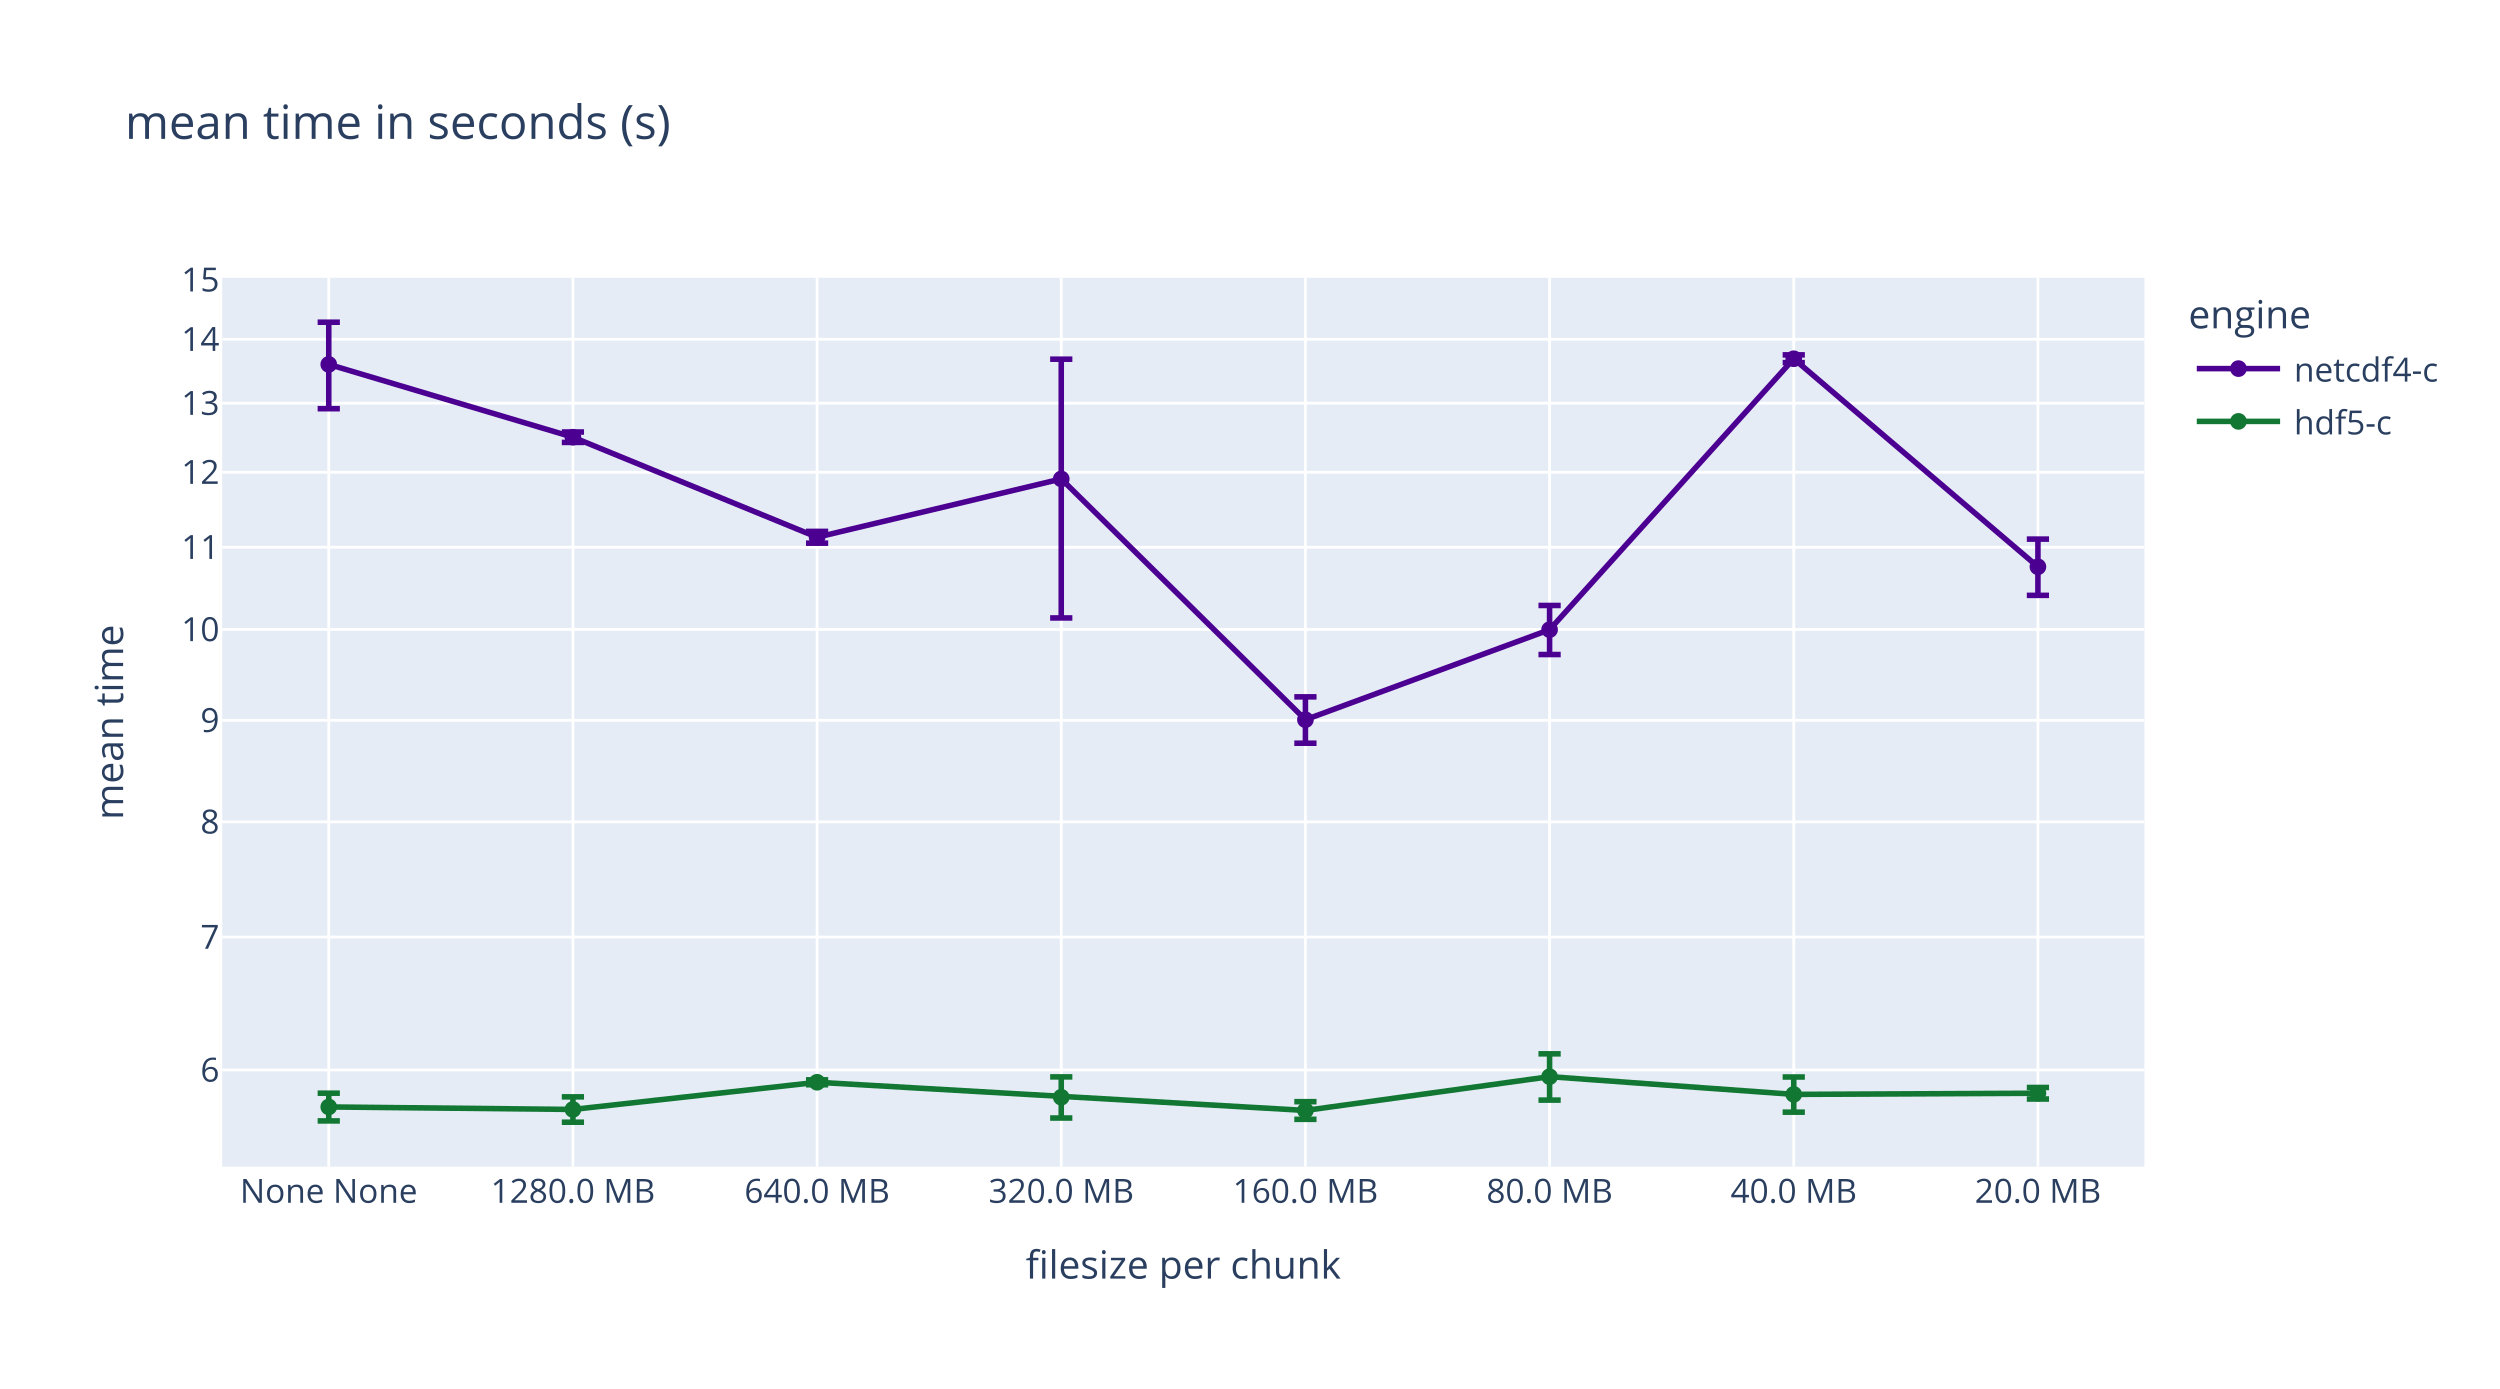
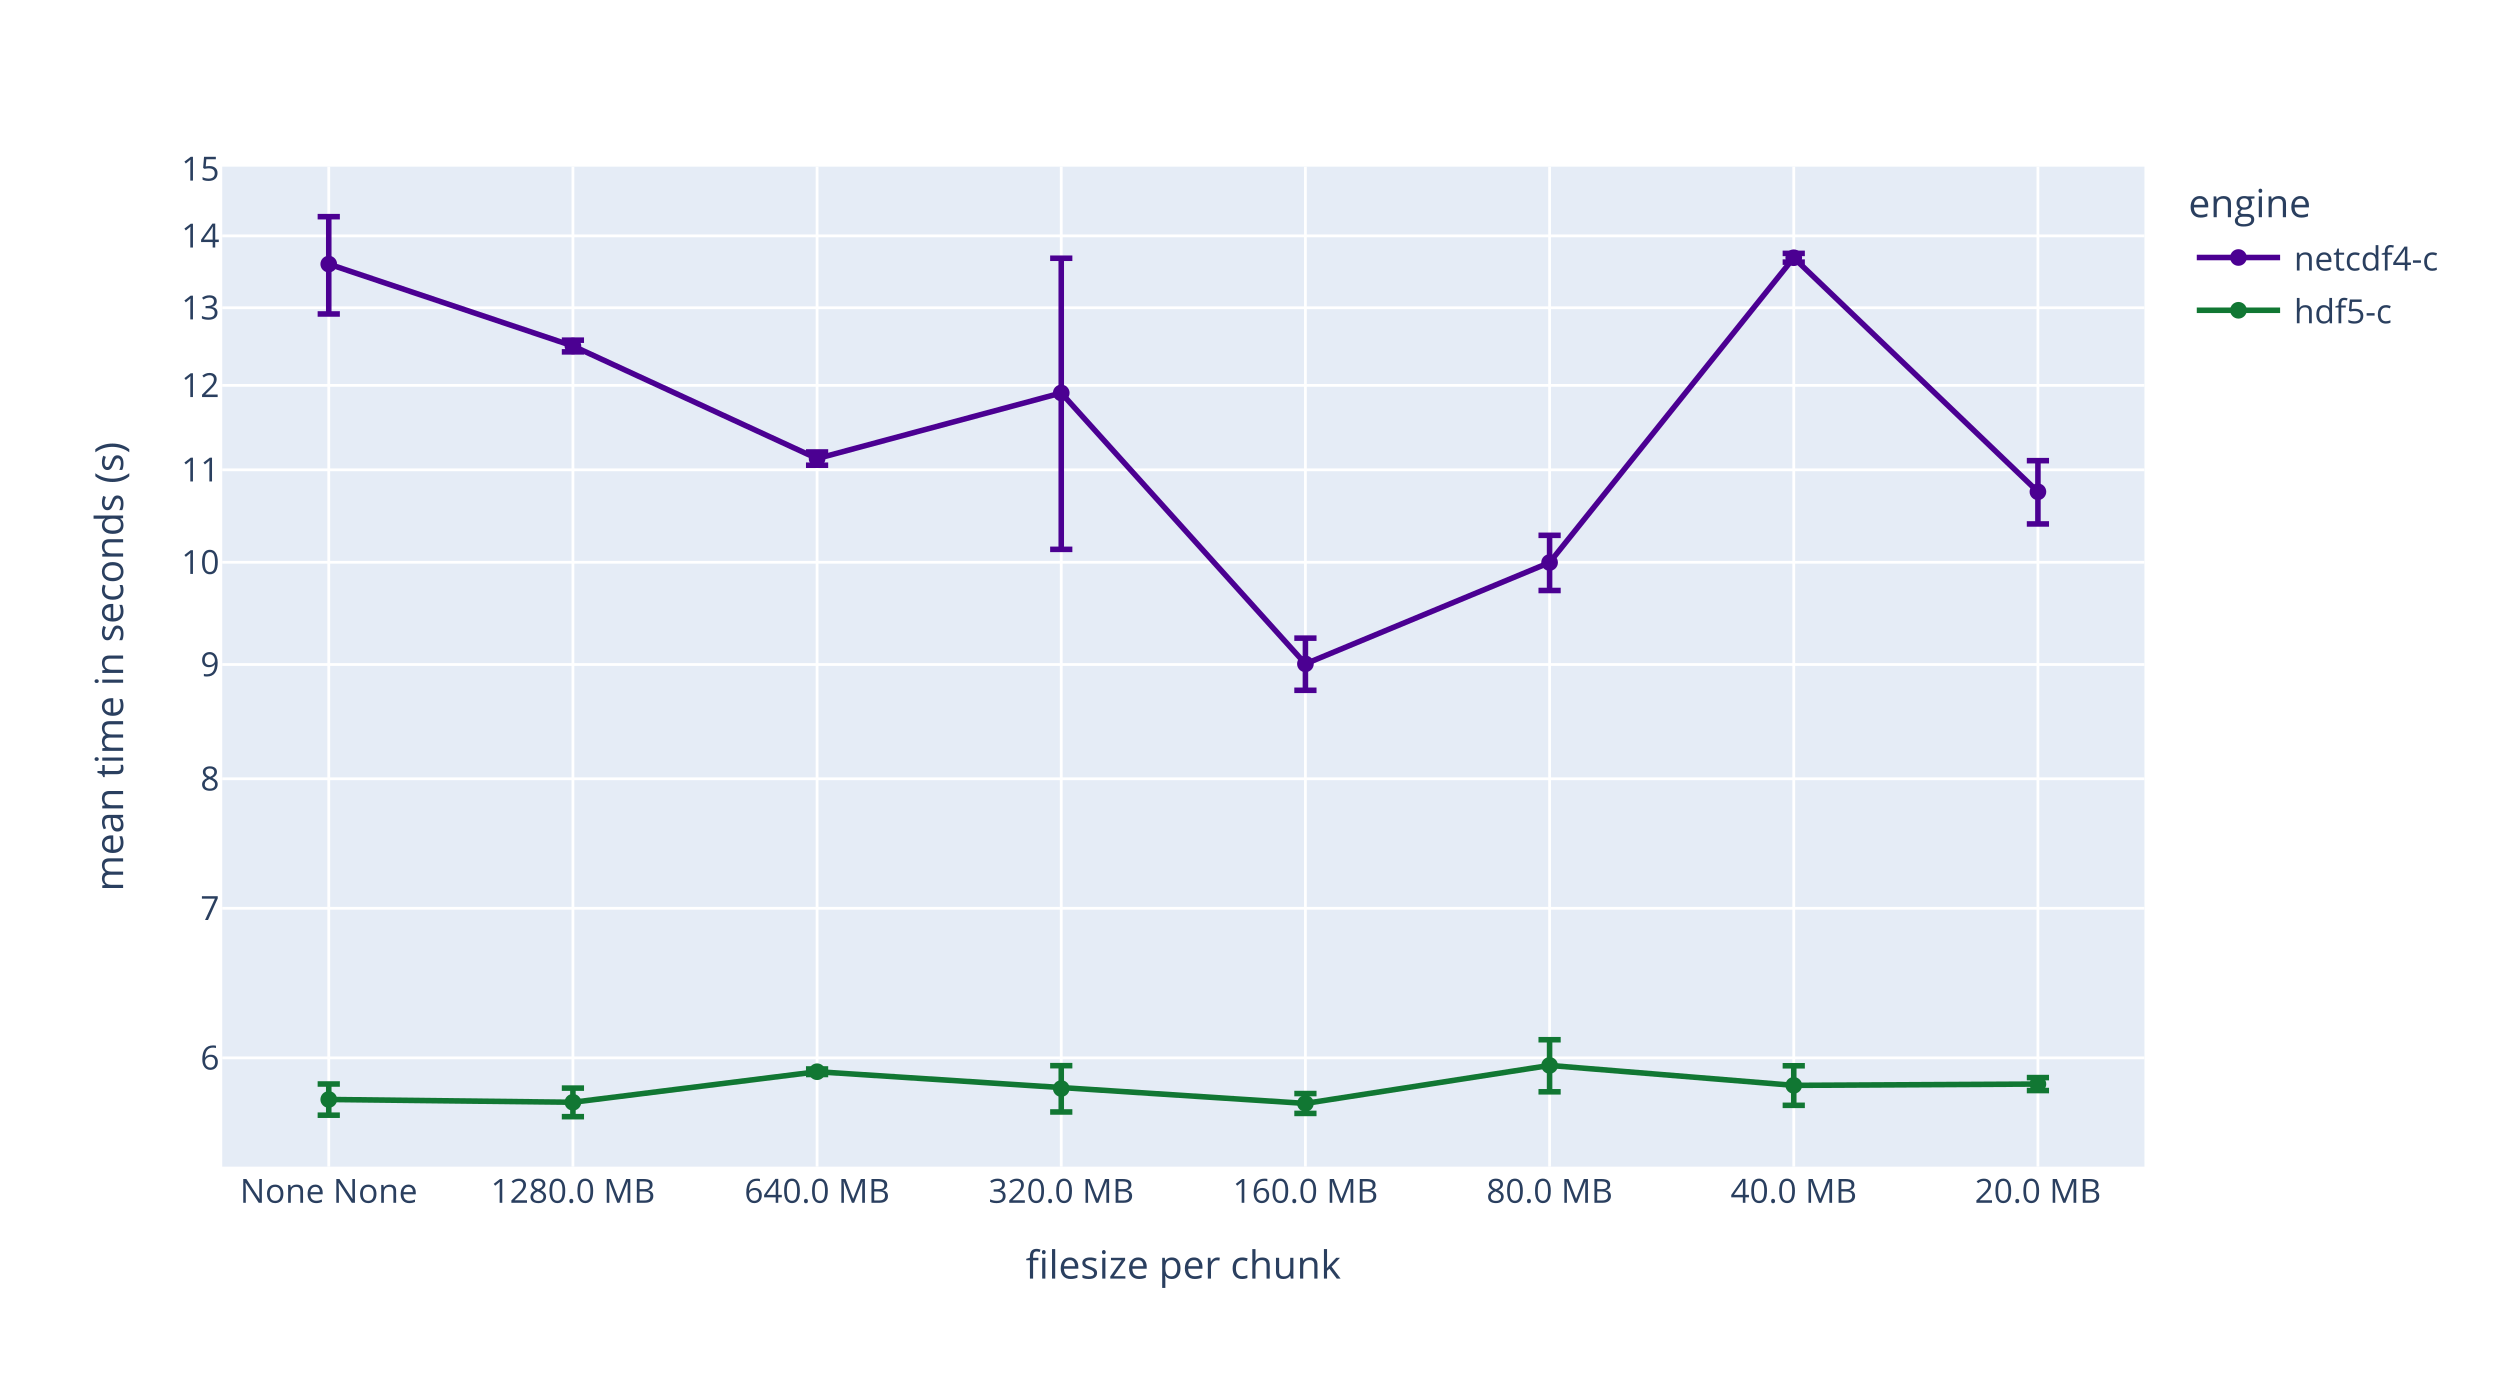
<svg xmlns="http://www.w3.org/2000/svg" class="main-svg" width="900" height="500" style="" viewBox="0 0 900 500">
  <rect x="0" y="0" width="900" height="500" style="fill: rgb(255, 255, 255); fill-opacity: 1;" />
-   <defs id="defs-4ec5b1">
+   <defs id="defs-5b6f2c">
    <g class="clips">
-       <clipPath id="clip4ec5b1xyplot" class="plotclip">
-         <rect width="692" height="320" />
-       </clipPath>
-       <clipPath class="axesclip" id="clip4ec5b1x">
+       <clipPath id="clip5b6f2cxyplot" class="plotclip">
+         <rect width="692" height="360" />
+       </clipPath>
+       <clipPath class="axesclip" id="clip5b6f2cx">
        <rect x="80" y="0" width="692" height="500" />
      </clipPath>
-       <clipPath class="axesclip" id="clip4ec5b1y">
-         <rect x="0" y="100" width="900" height="320" />
-       </clipPath>
-       <clipPath class="axesclip" id="clip4ec5b1xy">
-         <rect x="80" y="100" width="692" height="320" />
+       <clipPath class="axesclip" id="clip5b6f2cy">
+         <rect x="0" y="60" width="900" height="360" />
+       </clipPath>
+       <clipPath class="axesclip" id="clip5b6f2cxy">
+         <rect x="80" y="60" width="692" height="360" />
      </clipPath>
    </g>
    <g class="gradients" />
    <g class="patterns" />
  </defs>
  <g class="bglayer">
-     <rect class="bg" x="80" y="100" width="692" height="320" style="fill: rgb(229, 236, 246); fill-opacity: 1; stroke-width: 0;" />
+     <rect class="bg" x="80" y="60" width="692" height="360" style="fill: rgb(229, 236, 246); fill-opacity: 1; stroke-width: 0;" />
  </g>
  <g class="layer-below">
    <g class="imagelayer" />
    <g class="shapelayer" />
  </g>
  <g class="cartesianlayer">
    <g class="subplot xy">
      <g class="layer-subplot">
        <g class="shapelayer" />
        <g class="imagelayer" />
      </g>
      <g class="minor-gridlayer">
        <g class="x" />
        <g class="y" />
      </g>
      <g class="gridlayer">
        <g class="x">
-           <path class="xgrid crisp" transform="translate(118.35,0)" d="M0,100v320" style="stroke: rgb(255, 255, 255); stroke-opacity: 1; stroke-width: 1px;" />
-           <path class="xgrid crisp" transform="translate(206.25,0)" d="M0,100v320" style="stroke: rgb(255, 255, 255); stroke-opacity: 1; stroke-width: 1px;" />
-           <path class="xgrid crisp" transform="translate(294.15,0)" d="M0,100v320" style="stroke: rgb(255, 255, 255); stroke-opacity: 1; stroke-width: 1px;" />
-           <path class="xgrid crisp" transform="translate(382.05,0)" d="M0,100v320" style="stroke: rgb(255, 255, 255); stroke-opacity: 1; stroke-width: 1px;" />
-           <path class="xgrid crisp" transform="translate(469.95,0)" d="M0,100v320" style="stroke: rgb(255, 255, 255); stroke-opacity: 1; stroke-width: 1px;" />
-           <path class="xgrid crisp" transform="translate(557.85,0)" d="M0,100v320" style="stroke: rgb(255, 255, 255); stroke-opacity: 1; stroke-width: 1px;" />
-           <path class="xgrid crisp" transform="translate(645.75,0)" d="M0,100v320" style="stroke: rgb(255, 255, 255); stroke-opacity: 1; stroke-width: 1px;" />
-           <path class="xgrid crisp" transform="translate(733.65,0)" d="M0,100v320" style="stroke: rgb(255, 255, 255); stroke-opacity: 1; stroke-width: 1px;" />
+           <path class="xgrid crisp" transform="translate(118.35,0)" d="M0,60v360" style="stroke: rgb(255, 255, 255); stroke-opacity: 1; stroke-width: 1px;" />
+           <path class="xgrid crisp" transform="translate(206.25,0)" d="M0,60v360" style="stroke: rgb(255, 255, 255); stroke-opacity: 1; stroke-width: 1px;" />
+           <path class="xgrid crisp" transform="translate(294.15,0)" d="M0,60v360" style="stroke: rgb(255, 255, 255); stroke-opacity: 1; stroke-width: 1px;" />
+           <path class="xgrid crisp" transform="translate(382.05,0)" d="M0,60v360" style="stroke: rgb(255, 255, 255); stroke-opacity: 1; stroke-width: 1px;" />
+           <path class="xgrid crisp" transform="translate(469.95,0)" d="M0,60v360" style="stroke: rgb(255, 255, 255); stroke-opacity: 1; stroke-width: 1px;" />
+           <path class="xgrid crisp" transform="translate(557.85,0)" d="M0,60v360" style="stroke: rgb(255, 255, 255); stroke-opacity: 1; stroke-width: 1px;" />
+           <path class="xgrid crisp" transform="translate(645.75,0)" d="M0,60v360" style="stroke: rgb(255, 255, 255); stroke-opacity: 1; stroke-width: 1px;" />
+           <path class="xgrid crisp" transform="translate(733.65,0)" d="M0,60v360" style="stroke: rgb(255, 255, 255); stroke-opacity: 1; stroke-width: 1px;" />
        </g>
        <g class="y">
-           <path class="ygrid crisp" transform="translate(0,385.19)" d="M80,0h692" style="stroke: rgb(255, 255, 255); stroke-opacity: 1; stroke-width: 1px;" />
-           <path class="ygrid crisp" transform="translate(0,337.33)" d="M80,0h692" style="stroke: rgb(255, 255, 255); stroke-opacity: 1; stroke-width: 1px;" />
-           <path class="ygrid crisp" transform="translate(0,295.87)" d="M80,0h692" style="stroke: rgb(255, 255, 255); stroke-opacity: 1; stroke-width: 1px;" />
-           <path class="ygrid crisp" transform="translate(0,259.31)" d="M80,0h692" style="stroke: rgb(255, 255, 255); stroke-opacity: 1; stroke-width: 1px;" />
-           <path class="ygrid crisp" transform="translate(0,226.6)" d="M80,0h692" style="stroke: rgb(255, 255, 255); stroke-opacity: 1; stroke-width: 1px;" />
-           <path class="ygrid crisp" transform="translate(0,197.01)" d="M80,0h692" style="stroke: rgb(255, 255, 255); stroke-opacity: 1; stroke-width: 1px;" />
-           <path class="ygrid crisp" transform="translate(0,170)" d="M80,0h692" style="stroke: rgb(255, 255, 255); stroke-opacity: 1; stroke-width: 1px;" />
-           <path class="ygrid crisp" transform="translate(0,145.15)" d="M80,0h692" style="stroke: rgb(255, 255, 255); stroke-opacity: 1; stroke-width: 1px;" />
-           <path class="ygrid crisp" transform="translate(0,122.14)" d="M80,0h692" style="stroke: rgb(255, 255, 255); stroke-opacity: 1; stroke-width: 1px;" />
+           <path class="ygrid crisp" transform="translate(0,380.83)" d="M80,0h692" style="stroke: rgb(255, 255, 255); stroke-opacity: 1; stroke-width: 1px;" />
+           <path class="ygrid crisp" transform="translate(0,326.99)" d="M80,0h692" style="stroke: rgb(255, 255, 255); stroke-opacity: 1; stroke-width: 1px;" />
+           <path class="ygrid crisp" transform="translate(0,280.36)" d="M80,0h692" style="stroke: rgb(255, 255, 255); stroke-opacity: 1; stroke-width: 1px;" />
+           <path class="ygrid crisp" transform="translate(0,239.22)" d="M80,0h692" style="stroke: rgb(255, 255, 255); stroke-opacity: 1; stroke-width: 1px;" />
+           <path class="ygrid crisp" transform="translate(0,202.42)" d="M80,0h692" style="stroke: rgb(255, 255, 255); stroke-opacity: 1; stroke-width: 1px;" />
+           <path class="ygrid crisp" transform="translate(0,169.13)" d="M80,0h692" style="stroke: rgb(255, 255, 255); stroke-opacity: 1; stroke-width: 1px;" />
+           <path class="ygrid crisp" transform="translate(0,138.74)" d="M80,0h692" style="stroke: rgb(255, 255, 255); stroke-opacity: 1; stroke-width: 1px;" />
+           <path class="ygrid crisp" transform="translate(0,110.79)" d="M80,0h692" style="stroke: rgb(255, 255, 255); stroke-opacity: 1; stroke-width: 1px;" />
+           <path class="ygrid crisp" transform="translate(0,84.91)" d="M80,0h692" style="stroke: rgb(255, 255, 255); stroke-opacity: 1; stroke-width: 1px;" />
        </g>
      </g>
      <g class="zerolinelayer" />
      <g class="layer-between">
        <g class="shapelayer" />
        <g class="imagelayer" />
      </g>
      <path class="xlines-below" />
      <path class="ylines-below" />
      <g class="overlines-below" />
      <g class="xaxislayer-below" />
      <g class="yaxislayer-below" />
      <g class="overaxes-below" />
      <g class="overplot">
-         <g class="xy" transform="translate(80,100)" clip-path="url(#clip4ec5b1xyplot)">
+         <g class="xy" transform="translate(80,60)" clip-path="url(#clip5b6f2cxyplot)">
          <g class="scatterlayer mlayer">
-             <g class="trace scatter trace45c979" style="stroke-miterlimit: 2; opacity: 1;">
+             <g class="trace scatter traced4f011" style="stroke-miterlimit: 2; opacity: 1;">
              <g class="fills" />
              <g class="errorbars">
                <g class="errorbar">
-                   <path class="yerror" d="M34.35,16h8m-4,0V47.13m-4,0h8" style="vector-effect: none; stroke-width: 2px; stroke: rgb(75, 0, 146); stroke-opacity: 1;" />
-                 </g>
-                 <g class="errorbar">
-                   <path class="yerror" d="M122.25,55.52h8m-4,0V59.27m-4,0h8" style="vector-effect: none; stroke-width: 2px; stroke: rgb(75, 0, 146); stroke-opacity: 1;" />
-                 </g>
-                 <g class="errorbar">
-                   <path class="yerror" d="M210.15,91.3h8m-4,0V95.54m-4,0h8" style="vector-effect: none; stroke-width: 2px; stroke: rgb(75, 0, 146); stroke-opacity: 1;" />
-                 </g>
-                 <g class="errorbar">
-                   <path class="yerror" d="M298.05,29.31h8m-4,0V122.46m-4,0h8" style="vector-effect: none; stroke-width: 2px; stroke: rgb(75, 0, 146); stroke-opacity: 1;" />
-                 </g>
-                 <g class="errorbar">
-                   <path class="yerror" d="M385.95,150.87h8m-4,0V167.56m-4,0h8" style="vector-effect: none; stroke-width: 2px; stroke: rgb(75, 0, 146); stroke-opacity: 1;" />
-                 </g>
-                 <g class="errorbar">
-                   <path class="yerror" d="M473.85,117.97h8m-4,0V135.63m-4,0h8" style="vector-effect: none; stroke-width: 2px; stroke: rgb(75, 0, 146); stroke-opacity: 1;" />
-                 </g>
-                 <g class="errorbar">
-                   <path class="yerror" d="M561.75,27.75h8m-4,0V30.55m-4,0h8" style="vector-effect: none; stroke-width: 2px; stroke: rgb(75, 0, 146); stroke-opacity: 1;" />
-                 </g>
-                 <g class="errorbar">
-                   <path class="yerror" d="M649.65,94.08h8m-4,0V114.33m-4,0h8" style="vector-effect: none; stroke-width: 2px; stroke: rgb(75, 0, 146); stroke-opacity: 1;" />
+                   <path class="yerror" d="M34.35,18h8m-4,0V53.03m-4,0h8" style="vector-effect: none; stroke-width: 2px; stroke: rgb(75, 0, 146); stroke-opacity: 1;" />
+                 </g>
+                 <g class="errorbar">
+                   <path class="yerror" d="M122.25,62.46h8m-4,0V66.67m-4,0h8" style="vector-effect: none; stroke-width: 2px; stroke: rgb(75, 0, 146); stroke-opacity: 1;" />
+                 </g>
+                 <g class="errorbar">
+                   <path class="yerror" d="M210.15,102.71h8m-4,0V107.48m-4,0h8" style="vector-effect: none; stroke-width: 2px; stroke: rgb(75, 0, 146); stroke-opacity: 1;" />
+                 </g>
+                 <g class="errorbar">
+                   <path class="yerror" d="M298.05,32.97h8m-4,0V137.77m-4,0h8" style="vector-effect: none; stroke-width: 2px; stroke: rgb(75, 0, 146); stroke-opacity: 1;" />
+                 </g>
+                 <g class="errorbar">
+                   <path class="yerror" d="M385.95,169.73h8m-4,0V188.51m-4,0h8" style="vector-effect: none; stroke-width: 2px; stroke: rgb(75, 0, 146); stroke-opacity: 1;" />
+                 </g>
+                 <g class="errorbar">
+                   <path class="yerror" d="M473.85,132.72h8m-4,0V152.58m-4,0h8" style="vector-effect: none; stroke-width: 2px; stroke: rgb(75, 0, 146); stroke-opacity: 1;" />
+                 </g>
+                 <g class="errorbar">
+                   <path class="yerror" d="M561.75,31.22h8m-4,0V34.37m-4,0h8" style="vector-effect: none; stroke-width: 2px; stroke: rgb(75, 0, 146); stroke-opacity: 1;" />
+                 </g>
+                 <g class="errorbar">
+                   <path class="yerror" d="M649.65,105.84h8m-4,0V128.62m-4,0h8" style="vector-effect: none; stroke-width: 2px; stroke: rgb(75, 0, 146); stroke-opacity: 1;" />
                </g>
              </g>
              <g class="lines">
-                 <path class="js-line" d="M38.35,31.18L126.25,57.39L214.15,93.41L302.05,72.41L389.95,159.1L477.85,126.68L565.75,29.15L653.65,104.04" style="vector-effect: none; fill: none; stroke: rgb(75, 0, 146); stroke-opacity: 1; stroke-width: 2px; opacity: 1;" />
+                 <path class="js-line" d="M38.35,35.07L126.25,64.56L214.15,105.09L302.05,81.46L389.95,178.99L477.85,142.51L565.75,32.79L653.65,117.04" style="vector-effect: none; fill: none; stroke: rgb(75, 0, 146); stroke-opacity: 1; stroke-width: 2px; opacity: 1;" />
              </g>
              <g class="points">
-                 <path class="point plotly-customdata" transform="translate(38.35,31.18)" d="M3,0A3,3 0 1,1 0,-3A3,3 0 0,1 3,0Z" style="opacity: 1; stroke-width: 0px; fill: rgb(75, 0, 146); fill-opacity: 1;" />
-                 <path class="point plotly-customdata" transform="translate(126.25,57.39)" d="M3,0A3,3 0 1,1 0,-3A3,3 0 0,1 3,0Z" style="opacity: 1; stroke-width: 0px; fill: rgb(75, 0, 146); fill-opacity: 1;" />
-                 <path class="point plotly-customdata" transform="translate(214.15,93.41)" d="M3,0A3,3 0 1,1 0,-3A3,3 0 0,1 3,0Z" style="opacity: 1; stroke-width: 0px; fill: rgb(75, 0, 146); fill-opacity: 1;" />
-                 <path class="point plotly-customdata" transform="translate(302.05,72.41)" d="M3,0A3,3 0 1,1 0,-3A3,3 0 0,1 3,0Z" style="opacity: 1; stroke-width: 0px; fill: rgb(75, 0, 146); fill-opacity: 1;" />
-                 <path class="point plotly-customdata" transform="translate(389.95,159.1)" d="M3,0A3,3 0 1,1 0,-3A3,3 0 0,1 3,0Z" style="opacity: 1; stroke-width: 0px; fill: rgb(75, 0, 146); fill-opacity: 1;" />
-                 <path class="point plotly-customdata" transform="translate(477.85,126.68)" d="M3,0A3,3 0 1,1 0,-3A3,3 0 0,1 3,0Z" style="opacity: 1; stroke-width: 0px; fill: rgb(75, 0, 146); fill-opacity: 1;" />
-                 <path class="point plotly-customdata" transform="translate(565.75,29.15)" d="M3,0A3,3 0 1,1 0,-3A3,3 0 0,1 3,0Z" style="opacity: 1; stroke-width: 0px; fill: rgb(75, 0, 146); fill-opacity: 1;" />
-                 <path class="point plotly-customdata" transform="translate(653.65,104.04)" d="M3,0A3,3 0 1,1 0,-3A3,3 0 0,1 3,0Z" style="opacity: 1; stroke-width: 0px; fill: rgb(75, 0, 146); fill-opacity: 1;" />
+                 <path class="point plotly-customdata" transform="translate(38.35,35.07)" d="M3,0A3,3 0 1,1 0,-3A3,3 0 0,1 3,0Z" style="opacity: 1; stroke-width: 0px; fill: rgb(75, 0, 146); fill-opacity: 1;" />
+                 <path class="point plotly-customdata" transform="translate(126.25,64.56)" d="M3,0A3,3 0 1,1 0,-3A3,3 0 0,1 3,0Z" style="opacity: 1; stroke-width: 0px; fill: rgb(75, 0, 146); fill-opacity: 1;" />
+                 <path class="point plotly-customdata" transform="translate(214.15,105.09)" d="M3,0A3,3 0 1,1 0,-3A3,3 0 0,1 3,0Z" style="opacity: 1; stroke-width: 0px; fill: rgb(75, 0, 146); fill-opacity: 1;" />
+                 <path class="point plotly-customdata" transform="translate(302.05,81.46)" d="M3,0A3,3 0 1,1 0,-3A3,3 0 0,1 3,0Z" style="opacity: 1; stroke-width: 0px; fill: rgb(75, 0, 146); fill-opacity: 1;" />
+                 <path class="point plotly-customdata" transform="translate(389.95,178.99)" d="M3,0A3,3 0 1,1 0,-3A3,3 0 0,1 3,0Z" style="opacity: 1; stroke-width: 0px; fill: rgb(75, 0, 146); fill-opacity: 1;" />
+                 <path class="point plotly-customdata" transform="translate(477.85,142.51)" d="M3,0A3,3 0 1,1 0,-3A3,3 0 0,1 3,0Z" style="opacity: 1; stroke-width: 0px; fill: rgb(75, 0, 146); fill-opacity: 1;" />
+                 <path class="point plotly-customdata" transform="translate(565.75,32.79)" d="M3,0A3,3 0 1,1 0,-3A3,3 0 0,1 3,0Z" style="opacity: 1; stroke-width: 0px; fill: rgb(75, 0, 146); fill-opacity: 1;" />
+                 <path class="point plotly-customdata" transform="translate(653.65,117.04)" d="M3,0A3,3 0 1,1 0,-3A3,3 0 0,1 3,0Z" style="opacity: 1; stroke-width: 0px; fill: rgb(75, 0, 146); fill-opacity: 1;" />
              </g>
              <g class="text" />
            </g>
-             <g class="trace scatter trace5dbe98" style="stroke-miterlimit: 2; opacity: 1;">
+             <g class="trace scatter tracecac531" style="stroke-miterlimit: 2; opacity: 1;">
              <g class="fills" />
              <g class="errorbars">
                <g class="errorbar">
-                   <path class="yerror" d="M34.35,293.55h8m-4,0V303.53m-4,0h8" style="vector-effect: none; stroke-width: 2px; stroke: rgb(17, 119, 51); stroke-opacity: 1;" />
-                 </g>
-                 <g class="errorbar">
-                   <path class="yerror" d="M122.25,294.87h8m-4,0V304m-4,0h8" style="vector-effect: none; stroke-width: 2px; stroke: rgb(17, 119, 51); stroke-opacity: 1;" />
-                 </g>
-                 <g class="errorbar">
-                   <path class="yerror" d="M210.15,288.74h8m-4,0V290.51m-4,0h8" style="vector-effect: none; stroke-width: 2px; stroke: rgb(17, 119, 51); stroke-opacity: 1;" />
-                 </g>
-                 <g class="errorbar">
-                   <path class="yerror" d="M298.05,287.68h8m-4,0V302.49m-4,0h8" style="vector-effect: none; stroke-width: 2px; stroke: rgb(17, 119, 51); stroke-opacity: 1;" />
-                 </g>
-                 <g class="errorbar">
-                   <path class="yerror" d="M385.95,296.6h8m-4,0V302.96m-4,0h8" style="vector-effect: none; stroke-width: 2px; stroke: rgb(17, 119, 51); stroke-opacity: 1;" />
-                 </g>
-                 <g class="errorbar">
-                   <path class="yerror" d="M473.85,279.38h8m-4,0V296.04m-4,0h8" style="vector-effect: none; stroke-width: 2px; stroke: rgb(17, 119, 51); stroke-opacity: 1;" />
-                 </g>
-                 <g class="errorbar">
-                   <path class="yerror" d="M561.75,287.72h8m-4,0V300.38m-4,0h8" style="vector-effect: none; stroke-width: 2px; stroke: rgb(17, 119, 51); stroke-opacity: 1;" />
-                 </g>
-                 <g class="errorbar">
-                   <path class="yerror" d="M649.65,291.49h8m-4,0V295.65m-4,0h8" style="vector-effect: none; stroke-width: 2px; stroke: rgb(17, 119, 51); stroke-opacity: 1;" />
+                   <path class="yerror" d="M34.35,330.24h8m-4,0V341.47m-4,0h8" style="vector-effect: none; stroke-width: 2px; stroke: rgb(17, 119, 51); stroke-opacity: 1;" />
+                 </g>
+                 <g class="errorbar">
+                   <path class="yerror" d="M122.25,331.72h8m-4,0V342m-4,0h8" style="vector-effect: none; stroke-width: 2px; stroke: rgb(17, 119, 51); stroke-opacity: 1;" />
+                 </g>
+                 <g class="errorbar">
+                   <path class="yerror" d="M210.15,324.83h8m-4,0V326.82m-4,0h8" style="vector-effect: none; stroke-width: 2px; stroke: rgb(17, 119, 51); stroke-opacity: 1;" />
+                 </g>
+                 <g class="errorbar">
+                   <path class="yerror" d="M298.05,323.64h8m-4,0V340.31m-4,0h8" style="vector-effect: none; stroke-width: 2px; stroke: rgb(17, 119, 51); stroke-opacity: 1;" />
+                 </g>
+                 <g class="errorbar">
+                   <path class="yerror" d="M385.95,333.68h8m-4,0V340.83m-4,0h8" style="vector-effect: none; stroke-width: 2px; stroke: rgb(17, 119, 51); stroke-opacity: 1;" />
+                 </g>
+                 <g class="errorbar">
+                   <path class="yerror" d="M473.85,314.3h8m-4,0V333.05m-4,0h8" style="vector-effect: none; stroke-width: 2px; stroke: rgb(17, 119, 51); stroke-opacity: 1;" />
+                 </g>
+                 <g class="errorbar">
+                   <path class="yerror" d="M561.75,323.68h8m-4,0V337.92m-4,0h8" style="vector-effect: none; stroke-width: 2px; stroke: rgb(17, 119, 51); stroke-opacity: 1;" />
+                 </g>
+                 <g class="errorbar">
+                   <path class="yerror" d="M649.65,327.93h8m-4,0V332.6m-4,0h8" style="vector-effect: none; stroke-width: 2px; stroke: rgb(17, 119, 51); stroke-opacity: 1;" />
                </g>
              </g>
              <g class="lines">
-                 <path class="js-line" d="M38.35,298.5L126.25,299.4L214.15,289.62L389.95,299.76L477.85,287.6L565.75,293.98L653.65,293.56" style="vector-effect: none; fill: none; stroke: rgb(17, 119, 51); stroke-opacity: 1; stroke-width: 2px; opacity: 1;" />
+                 <path class="js-line" d="M38.35,335.81L126.25,336.82L214.15,325.82L389.95,337.23L477.85,323.55L565.75,330.73L653.65,330.26" style="vector-effect: none; fill: none; stroke: rgb(17, 119, 51); stroke-opacity: 1; stroke-width: 2px; opacity: 1;" />
              </g>
              <g class="points">
-                 <path class="point plotly-customdata" transform="translate(38.35,298.5)" d="M3,0A3,3 0 1,1 0,-3A3,3 0 0,1 3,0Z" style="opacity: 1; stroke-width: 0px; fill: rgb(17, 119, 51); fill-opacity: 1;" />
-                 <path class="point plotly-customdata" transform="translate(126.25,299.4)" d="M3,0A3,3 0 1,1 0,-3A3,3 0 0,1 3,0Z" style="opacity: 1; stroke-width: 0px; fill: rgb(17, 119, 51); fill-opacity: 1;" />
-                 <path class="point plotly-customdata" transform="translate(214.15,289.62)" d="M3,0A3,3 0 1,1 0,-3A3,3 0 0,1 3,0Z" style="opacity: 1; stroke-width: 0px; fill: rgb(17, 119, 51); fill-opacity: 1;" />
-                 <path class="point plotly-customdata" transform="translate(302.05,295)" d="M3,0A3,3 0 1,1 0,-3A3,3 0 0,1 3,0Z" style="opacity: 1; stroke-width: 0px; fill: rgb(17, 119, 51); fill-opacity: 1;" />
-                 <path class="point plotly-customdata" transform="translate(389.95,299.76)" d="M3,0A3,3 0 1,1 0,-3A3,3 0 0,1 3,0Z" style="opacity: 1; stroke-width: 0px; fill: rgb(17, 119, 51); fill-opacity: 1;" />
-                 <path class="point plotly-customdata" transform="translate(477.85,287.6)" d="M3,0A3,3 0 1,1 0,-3A3,3 0 0,1 3,0Z" style="opacity: 1; stroke-width: 0px; fill: rgb(17, 119, 51); fill-opacity: 1;" />
-                 <path class="point plotly-customdata" transform="translate(565.75,293.98)" d="M3,0A3,3 0 1,1 0,-3A3,3 0 0,1 3,0Z" style="opacity: 1; stroke-width: 0px; fill: rgb(17, 119, 51); fill-opacity: 1;" />
-                 <path class="point plotly-customdata" transform="translate(653.65,293.56)" d="M3,0A3,3 0 1,1 0,-3A3,3 0 0,1 3,0Z" style="opacity: 1; stroke-width: 0px; fill: rgb(17, 119, 51); fill-opacity: 1;" />
+                 <path class="point plotly-customdata" transform="translate(38.35,335.81)" d="M3,0A3,3 0 1,1 0,-3A3,3 0 0,1 3,0Z" style="opacity: 1; stroke-width: 0px; fill: rgb(17, 119, 51); fill-opacity: 1;" />
+                 <path class="point plotly-customdata" transform="translate(126.25,336.82)" d="M3,0A3,3 0 1,1 0,-3A3,3 0 0,1 3,0Z" style="opacity: 1; stroke-width: 0px; fill: rgb(17, 119, 51); fill-opacity: 1;" />
+                 <path class="point plotly-customdata" transform="translate(214.15,325.82)" d="M3,0A3,3 0 1,1 0,-3A3,3 0 0,1 3,0Z" style="opacity: 1; stroke-width: 0px; fill: rgb(17, 119, 51); fill-opacity: 1;" />
+                 <path class="point plotly-customdata" transform="translate(302.05,331.87)" d="M3,0A3,3 0 1,1 0,-3A3,3 0 0,1 3,0Z" style="opacity: 1; stroke-width: 0px; fill: rgb(17, 119, 51); fill-opacity: 1;" />
+                 <path class="point plotly-customdata" transform="translate(389.95,337.23)" d="M3,0A3,3 0 1,1 0,-3A3,3 0 0,1 3,0Z" style="opacity: 1; stroke-width: 0px; fill: rgb(17, 119, 51); fill-opacity: 1;" />
+                 <path class="point plotly-customdata" transform="translate(477.85,323.55)" d="M3,0A3,3 0 1,1 0,-3A3,3 0 0,1 3,0Z" style="opacity: 1; stroke-width: 0px; fill: rgb(17, 119, 51); fill-opacity: 1;" />
+                 <path class="point plotly-customdata" transform="translate(565.75,330.73)" d="M3,0A3,3 0 1,1 0,-3A3,3 0 0,1 3,0Z" style="opacity: 1; stroke-width: 0px; fill: rgb(17, 119, 51); fill-opacity: 1;" />
+                 <path class="point plotly-customdata" transform="translate(653.65,330.26)" d="M3,0A3,3 0 1,1 0,-3A3,3 0 0,1 3,0Z" style="opacity: 1; stroke-width: 0px; fill: rgb(17, 119, 51); fill-opacity: 1;" />
              </g>
              <g class="text" />
            </g>
          </g>
        </g>
      </g>
      <path class="xlines-above crisp" d="M0,0" style="fill: none;" />
      <path class="ylines-above crisp" d="M0,0" style="fill: none;" />
      <g class="overlines-above" />
      <g class="xaxislayer-above">
        <g class="xtick">
          <text text-anchor="middle" x="0" y="433" transform="translate(118.35,0)" style="font-family: 'Open Sans', verdana, arial, sans-serif; font-size: 12px; fill: rgb(42, 63, 95); fill-opacity: 1; white-space: pre; opacity: 1;">None None</text>
        </g>
        <g class="xtick">
          <text text-anchor="middle" x="0" y="433" transform="translate(206.25,0)" style="font-family: 'Open Sans', verdana, arial, sans-serif; font-size: 12px; fill: rgb(42, 63, 95); fill-opacity: 1; white-space: pre; opacity: 1;">1280.0 MB</text>
        </g>
        <g class="xtick">
          <text text-anchor="middle" x="0" y="433" transform="translate(294.15,0)" style="font-family: 'Open Sans', verdana, arial, sans-serif; font-size: 12px; fill: rgb(42, 63, 95); fill-opacity: 1; white-space: pre; opacity: 1;">640.0 MB</text>
        </g>
        <g class="xtick">
          <text text-anchor="middle" x="0" y="433" transform="translate(382.05,0)" style="font-family: 'Open Sans', verdana, arial, sans-serif; font-size: 12px; fill: rgb(42, 63, 95); fill-opacity: 1; white-space: pre; opacity: 1;">320.0 MB</text>
        </g>
        <g class="xtick">
          <text text-anchor="middle" x="0" y="433" transform="translate(469.95,0)" style="font-family: 'Open Sans', verdana, arial, sans-serif; font-size: 12px; fill: rgb(42, 63, 95); fill-opacity: 1; white-space: pre; opacity: 1;">160.0 MB</text>
        </g>
        <g class="xtick">
          <text text-anchor="middle" x="0" y="433" transform="translate(557.85,0)" style="font-family: 'Open Sans', verdana, arial, sans-serif; font-size: 12px; fill: rgb(42, 63, 95); fill-opacity: 1; white-space: pre; opacity: 1;">80.0 MB</text>
        </g>
        <g class="xtick">
          <text text-anchor="middle" x="0" y="433" transform="translate(645.75,0)" style="font-family: 'Open Sans', verdana, arial, sans-serif; font-size: 12px; fill: rgb(42, 63, 95); fill-opacity: 1; white-space: pre; opacity: 1;">40.0 MB</text>
        </g>
        <g class="xtick">
          <text text-anchor="middle" x="0" y="433" transform="translate(733.65,0)" style="font-family: 'Open Sans', verdana, arial, sans-serif; font-size: 12px; fill: rgb(42, 63, 95); fill-opacity: 1; white-space: pre; opacity: 1;">20.0 MB</text>
        </g>
      </g>
      <g class="yaxislayer-above">
        <g class="ytick">
-           <text text-anchor="end" x="79" y="4.2" transform="translate(0,385.19)" style="font-family: 'Open Sans', verdana, arial, sans-serif; font-size: 12px; fill: rgb(42, 63, 95); fill-opacity: 1; white-space: pre; opacity: 1;">6</text>
-         </g>
-         <g class="ytick">
-           <text text-anchor="end" x="79" y="4.2" style="font-family: 'Open Sans', verdana, arial, sans-serif; font-size: 12px; fill: rgb(42, 63, 95); fill-opacity: 1; white-space: pre; opacity: 1;" transform="translate(0,337.33)">7</text>
-         </g>
-         <g class="ytick">
-           <text text-anchor="end" x="79" y="4.2" style="font-family: 'Open Sans', verdana, arial, sans-serif; font-size: 12px; fill: rgb(42, 63, 95); fill-opacity: 1; white-space: pre; opacity: 1;" transform="translate(0,295.87)">8</text>
-         </g>
-         <g class="ytick">
-           <text text-anchor="end" x="79" y="4.2" style="font-family: 'Open Sans', verdana, arial, sans-serif; font-size: 12px; fill: rgb(42, 63, 95); fill-opacity: 1; white-space: pre; opacity: 1;" transform="translate(0,259.31)">9</text>
-         </g>
-         <g class="ytick">
-           <text text-anchor="end" x="79" y="4.2" style="font-family: 'Open Sans', verdana, arial, sans-serif; font-size: 12px; fill: rgb(42, 63, 95); fill-opacity: 1; white-space: pre; opacity: 1;" transform="translate(0,226.6)">10</text>
-         </g>
-         <g class="ytick">
-           <text text-anchor="end" x="79" y="4.2" style="font-family: 'Open Sans', verdana, arial, sans-serif; font-size: 12px; fill: rgb(42, 63, 95); fill-opacity: 1; white-space: pre; opacity: 1;" transform="translate(0,197.01)">11</text>
-         </g>
-         <g class="ytick">
-           <text text-anchor="end" x="79" y="4.2" style="font-family: 'Open Sans', verdana, arial, sans-serif; font-size: 12px; fill: rgb(42, 63, 95); fill-opacity: 1; white-space: pre; opacity: 1;" transform="translate(0,170)">12</text>
-         </g>
-         <g class="ytick">
-           <text text-anchor="end" x="79" y="4.2" style="font-family: 'Open Sans', verdana, arial, sans-serif; font-size: 12px; fill: rgb(42, 63, 95); fill-opacity: 1; white-space: pre; opacity: 1;" transform="translate(0,145.15)">13</text>
-         </g>
-         <g class="ytick">
-           <text text-anchor="end" x="79" y="4.2" style="font-family: 'Open Sans', verdana, arial, sans-serif; font-size: 12px; fill: rgb(42, 63, 95); fill-opacity: 1; white-space: pre; opacity: 1;" transform="translate(0,122.14)">14</text>
-         </g>
-         <g class="ytick">
-           <text text-anchor="end" x="79" y="4.2" style="font-family: 'Open Sans', verdana, arial, sans-serif; font-size: 12px; fill: rgb(42, 63, 95); fill-opacity: 1; white-space: pre; opacity: 1;" transform="translate(0,100.72)">15</text>
+           <text text-anchor="end" x="79" y="4.2" transform="translate(0,380.83)" style="font-family: 'Open Sans', verdana, arial, sans-serif; font-size: 12px; fill: rgb(42, 63, 95); fill-opacity: 1; white-space: pre; opacity: 1;">6</text>
+         </g>
+         <g class="ytick">
+           <text text-anchor="end" x="79" y="4.2" style="font-family: 'Open Sans', verdana, arial, sans-serif; font-size: 12px; fill: rgb(42, 63, 95); fill-opacity: 1; white-space: pre; opacity: 1;" transform="translate(0,326.99)">7</text>
+         </g>
+         <g class="ytick">
+           <text text-anchor="end" x="79" y="4.2" style="font-family: 'Open Sans', verdana, arial, sans-serif; font-size: 12px; fill: rgb(42, 63, 95); fill-opacity: 1; white-space: pre; opacity: 1;" transform="translate(0,280.36)">8</text>
+         </g>
+         <g class="ytick">
+           <text text-anchor="end" x="79" y="4.2" style="font-family: 'Open Sans', verdana, arial, sans-serif; font-size: 12px; fill: rgb(42, 63, 95); fill-opacity: 1; white-space: pre; opacity: 1;" transform="translate(0,239.22)">9</text>
+         </g>
+         <g class="ytick">
+           <text text-anchor="end" x="79" y="4.2" style="font-family: 'Open Sans', verdana, arial, sans-serif; font-size: 12px; fill: rgb(42, 63, 95); fill-opacity: 1; white-space: pre; opacity: 1;" transform="translate(0,202.42)">10</text>
+         </g>
+         <g class="ytick">
+           <text text-anchor="end" x="79" y="4.2" style="font-family: 'Open Sans', verdana, arial, sans-serif; font-size: 12px; fill: rgb(42, 63, 95); fill-opacity: 1; white-space: pre; opacity: 1;" transform="translate(0,169.13)">11</text>
+         </g>
+         <g class="ytick">
+           <text text-anchor="end" x="79" y="4.2" style="font-family: 'Open Sans', verdana, arial, sans-serif; font-size: 12px; fill: rgb(42, 63, 95); fill-opacity: 1; white-space: pre; opacity: 1;" transform="translate(0,138.74)">12</text>
+         </g>
+         <g class="ytick">
+           <text text-anchor="end" x="79" y="4.2" style="font-family: 'Open Sans', verdana, arial, sans-serif; font-size: 12px; fill: rgb(42, 63, 95); fill-opacity: 1; white-space: pre; opacity: 1;" transform="translate(0,110.79)">13</text>
+         </g>
+         <g class="ytick">
+           <text text-anchor="end" x="79" y="4.2" style="font-family: 'Open Sans', verdana, arial, sans-serif; font-size: 12px; fill: rgb(42, 63, 95); fill-opacity: 1; white-space: pre; opacity: 1;" transform="translate(0,84.91)">14</text>
+         </g>
+         <g class="ytick">
+           <text text-anchor="end" x="79" y="4.2" style="font-family: 'Open Sans', verdana, arial, sans-serif; font-size: 12px; fill: rgb(42, 63, 95); fill-opacity: 1; white-space: pre; opacity: 1;" transform="translate(0,60.81)">15</text>
        </g>
      </g>
      <g class="overaxes-above" />
    </g>
  </g>
  <g class="polarlayer" />
  <g class="smithlayer" />
  <g class="ternarylayer" />
  <g class="geolayer" />
  <g class="funnelarealayer" />
  <g class="pielayer" />
  <g class="iciclelayer" />
  <g class="treemaplayer" />
  <g class="sunburstlayer" />
  <g class="glimages" />
-   <defs id="topdefs-4ec5b1">
+   <defs id="topdefs-5b6f2c">
    <g class="clips" />
-     <clipPath id="legend4ec5b1">
+     <clipPath id="legend5b6f2c">
      <rect width="102" height="67" x="0" y="0" />
    </clipPath>
  </defs>
  <g class="layer-above">
    <g class="imagelayer" />
    <g class="shapelayer" />
  </g>
  <g class="infolayer">
-     <g class="legend" pointer-events="all" transform="translate(785.84,100)">
+     <g class="legend" pointer-events="all" transform="translate(785.84,60)">
      <rect class="bg" shape-rendering="crispEdges" width="102" height="67" x="0" y="0" style="stroke: rgb(68, 68, 68); stroke-opacity: 1; fill: rgb(255, 255, 255); fill-opacity: 1; stroke-width: 0px;" />
-       <g class="scrollbox" transform="" clip-path="url(#legend4ec5b1)">
+       <g class="scrollbox" transform="" clip-path="url(#legend5b6f2c)">
        <text class="legendtitletext" text-anchor="start" x="2" y="18.2" style="font-family: 'Open Sans', verdana, arial, sans-serif; font-size: 14px; fill: rgb(42, 63, 95); fill-opacity: 1; white-space: pre;">engine</text>
        <g class="groups" transform="">
          <g class="traces" transform="translate(0,32.7)" style="opacity: 1;">
            <text class="legendtext" text-anchor="start" x="40" y="4.68" style="font-family: 'Open Sans', verdana, arial, sans-serif; font-size: 12px; fill: rgb(42, 63, 95); fill-opacity: 1; white-space: pre;">netcdf4-c</text>
            <g class="layers" style="opacity: 1;">
              <g class="legendfill" />
              <g class="legendlines">
                <path class="js-line" d="M5,0h30" style="fill: none; stroke: rgb(75, 0, 146); stroke-opacity: 1; stroke-width: 2px;" />
              </g>
              <g class="legendsymbols">
                <g class="legendpoints">
                  <path class="scatterpts" transform="translate(20,0)" d="M3,0A3,3 0 1,1 0,-3A3,3 0 0,1 3,0Z" style="opacity: 1; stroke-width: 0px; fill: rgb(75, 0, 146); fill-opacity: 1;" />
                </g>
              </g>
            </g>
            <rect class="legendtoggle" x="0" y="-9.5" width="96.703" height="19" style="fill: rgb(0, 0, 0); fill-opacity: 0;" />
          </g>
        </g>
        <g class="groups" transform="">
          <g class="traces" transform="translate(0,51.7)" style="opacity: 1;">
            <text class="legendtext" text-anchor="start" x="40" y="4.68" style="font-family: 'Open Sans', verdana, arial, sans-serif; font-size: 12px; fill: rgb(42, 63, 95); fill-opacity: 1; white-space: pre;">hdf5-c</text>
            <g class="layers" style="opacity: 1;">
              <g class="legendfill" />
              <g class="legendlines">
                <path class="js-line" d="M5,0h30" style="fill: none; stroke: rgb(17, 119, 51); stroke-opacity: 1; stroke-width: 2px;" />
              </g>
              <g class="legendsymbols">
                <g class="legendpoints">
                  <path class="scatterpts" transform="translate(20,0)" d="M3,0A3,3 0 1,1 0,-3A3,3 0 0,1 3,0Z" style="opacity: 1; stroke-width: 0px; fill: rgb(17, 119, 51); fill-opacity: 1;" />
                </g>
              </g>
            </g>
            <rect class="legendtoggle" x="0" y="-9.5" width="96.703" height="19" style="fill: rgb(0, 0, 0); fill-opacity: 0;" />
          </g>
        </g>
      </g>
      <rect class="scrollbar" rx="20" ry="3" width="0" height="0" x="0" y="0" style="fill: rgb(128, 139, 164); fill-opacity: 1;" />
    </g>
-     <g class="g-gtitle">
-       <text class="gtitle" x="45" y="50" text-anchor="start" dy="0em" style="opacity: 1; font-family: 'Open Sans', verdana, arial, sans-serif; font-size: 17px; fill: rgb(42, 63, 95); fill-opacity: 1; white-space: pre;">mean time in seconds (s)</text>
-     </g>
+     <g class="g-gtitle" />
    <g class="g-xtitle">
      <text class="xtitle" x="426" y="460.3" text-anchor="middle" style="opacity: 1; font-family: 'Open Sans', verdana, arial, sans-serif; font-size: 14px; fill: rgb(42, 63, 95); fill-opacity: 1; white-space: pre;">filesize per chunk</text>
    </g>
    <g class="g-ytitle">
-       <text class="ytitle" transform="rotate(-90,44.31875,260)" x="44.319" y="260" text-anchor="middle" style="opacity: 1; font-family: 'Open Sans', verdana, arial, sans-serif; font-size: 14px; fill: rgb(42, 63, 95); fill-opacity: 1; white-space: pre;">mean time</text>
+       <text class="ytitle" transform="rotate(-90,44.31875,240)" x="44.319" y="240" text-anchor="middle" style="opacity: 1; font-family: 'Open Sans', verdana, arial, sans-serif; font-size: 14px; fill: rgb(42, 63, 95); fill-opacity: 1; white-space: pre;">mean time in seconds (s)</text>
    </g>
  </g>
</svg>
